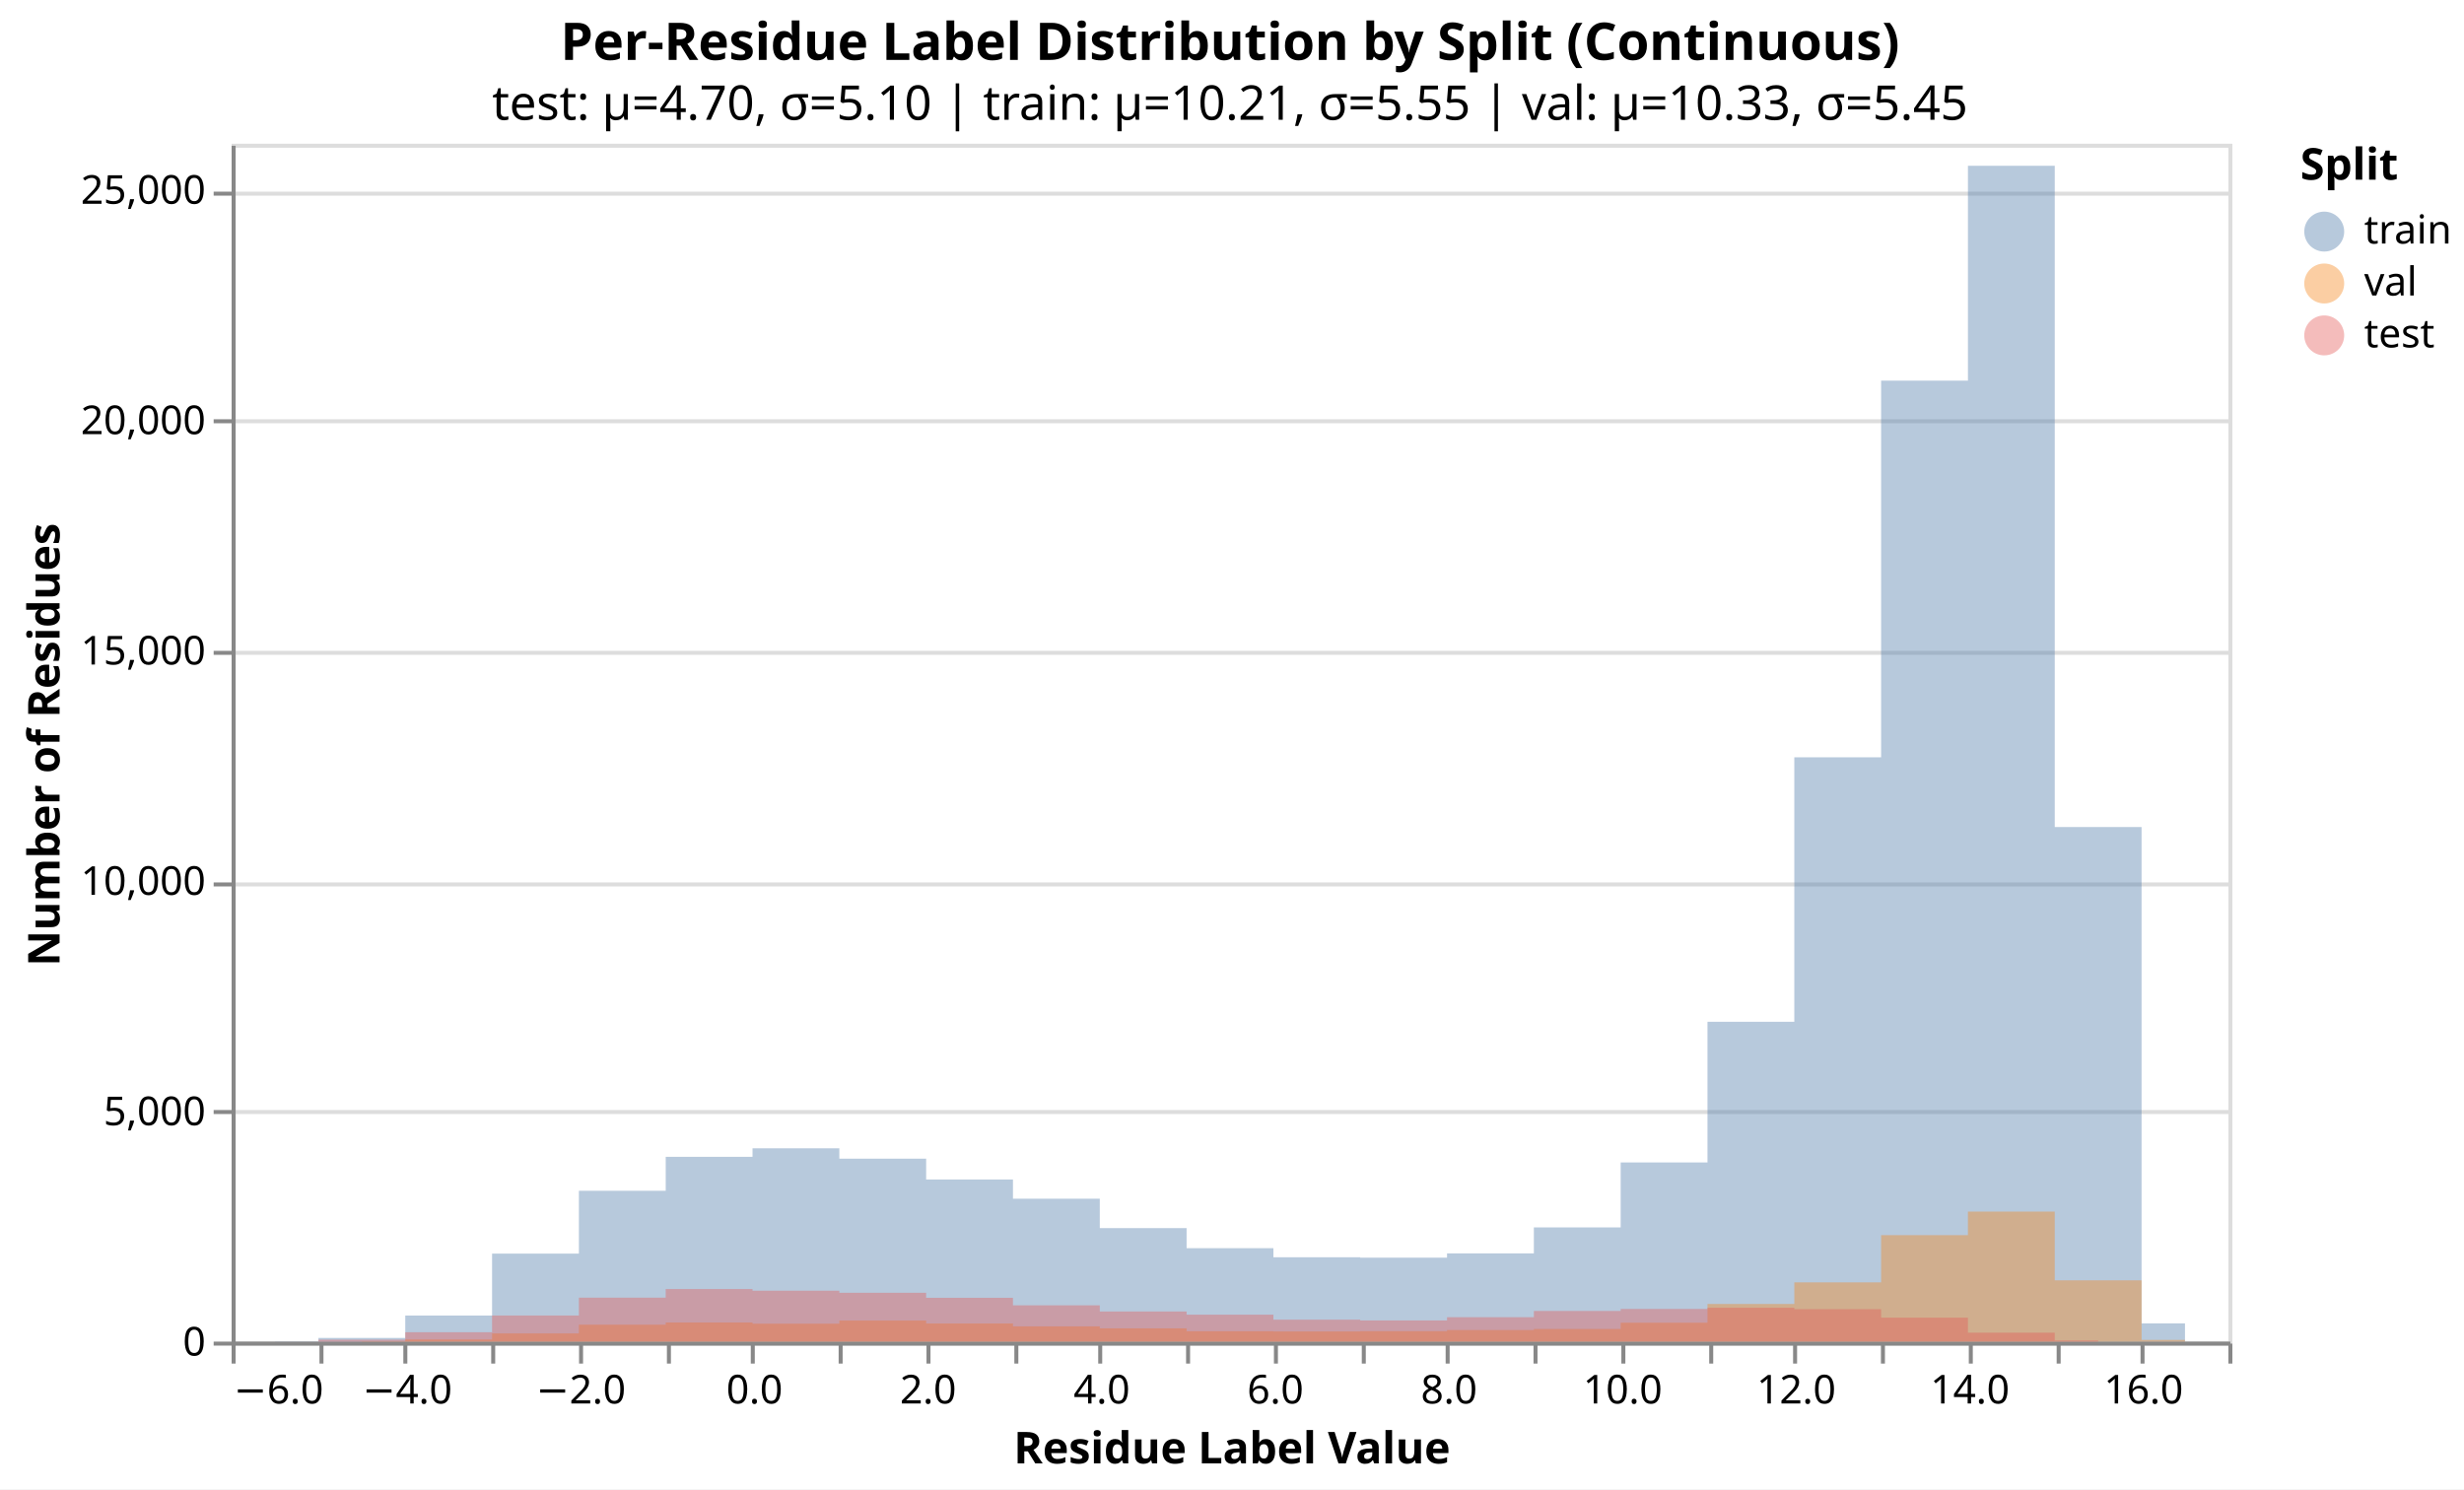
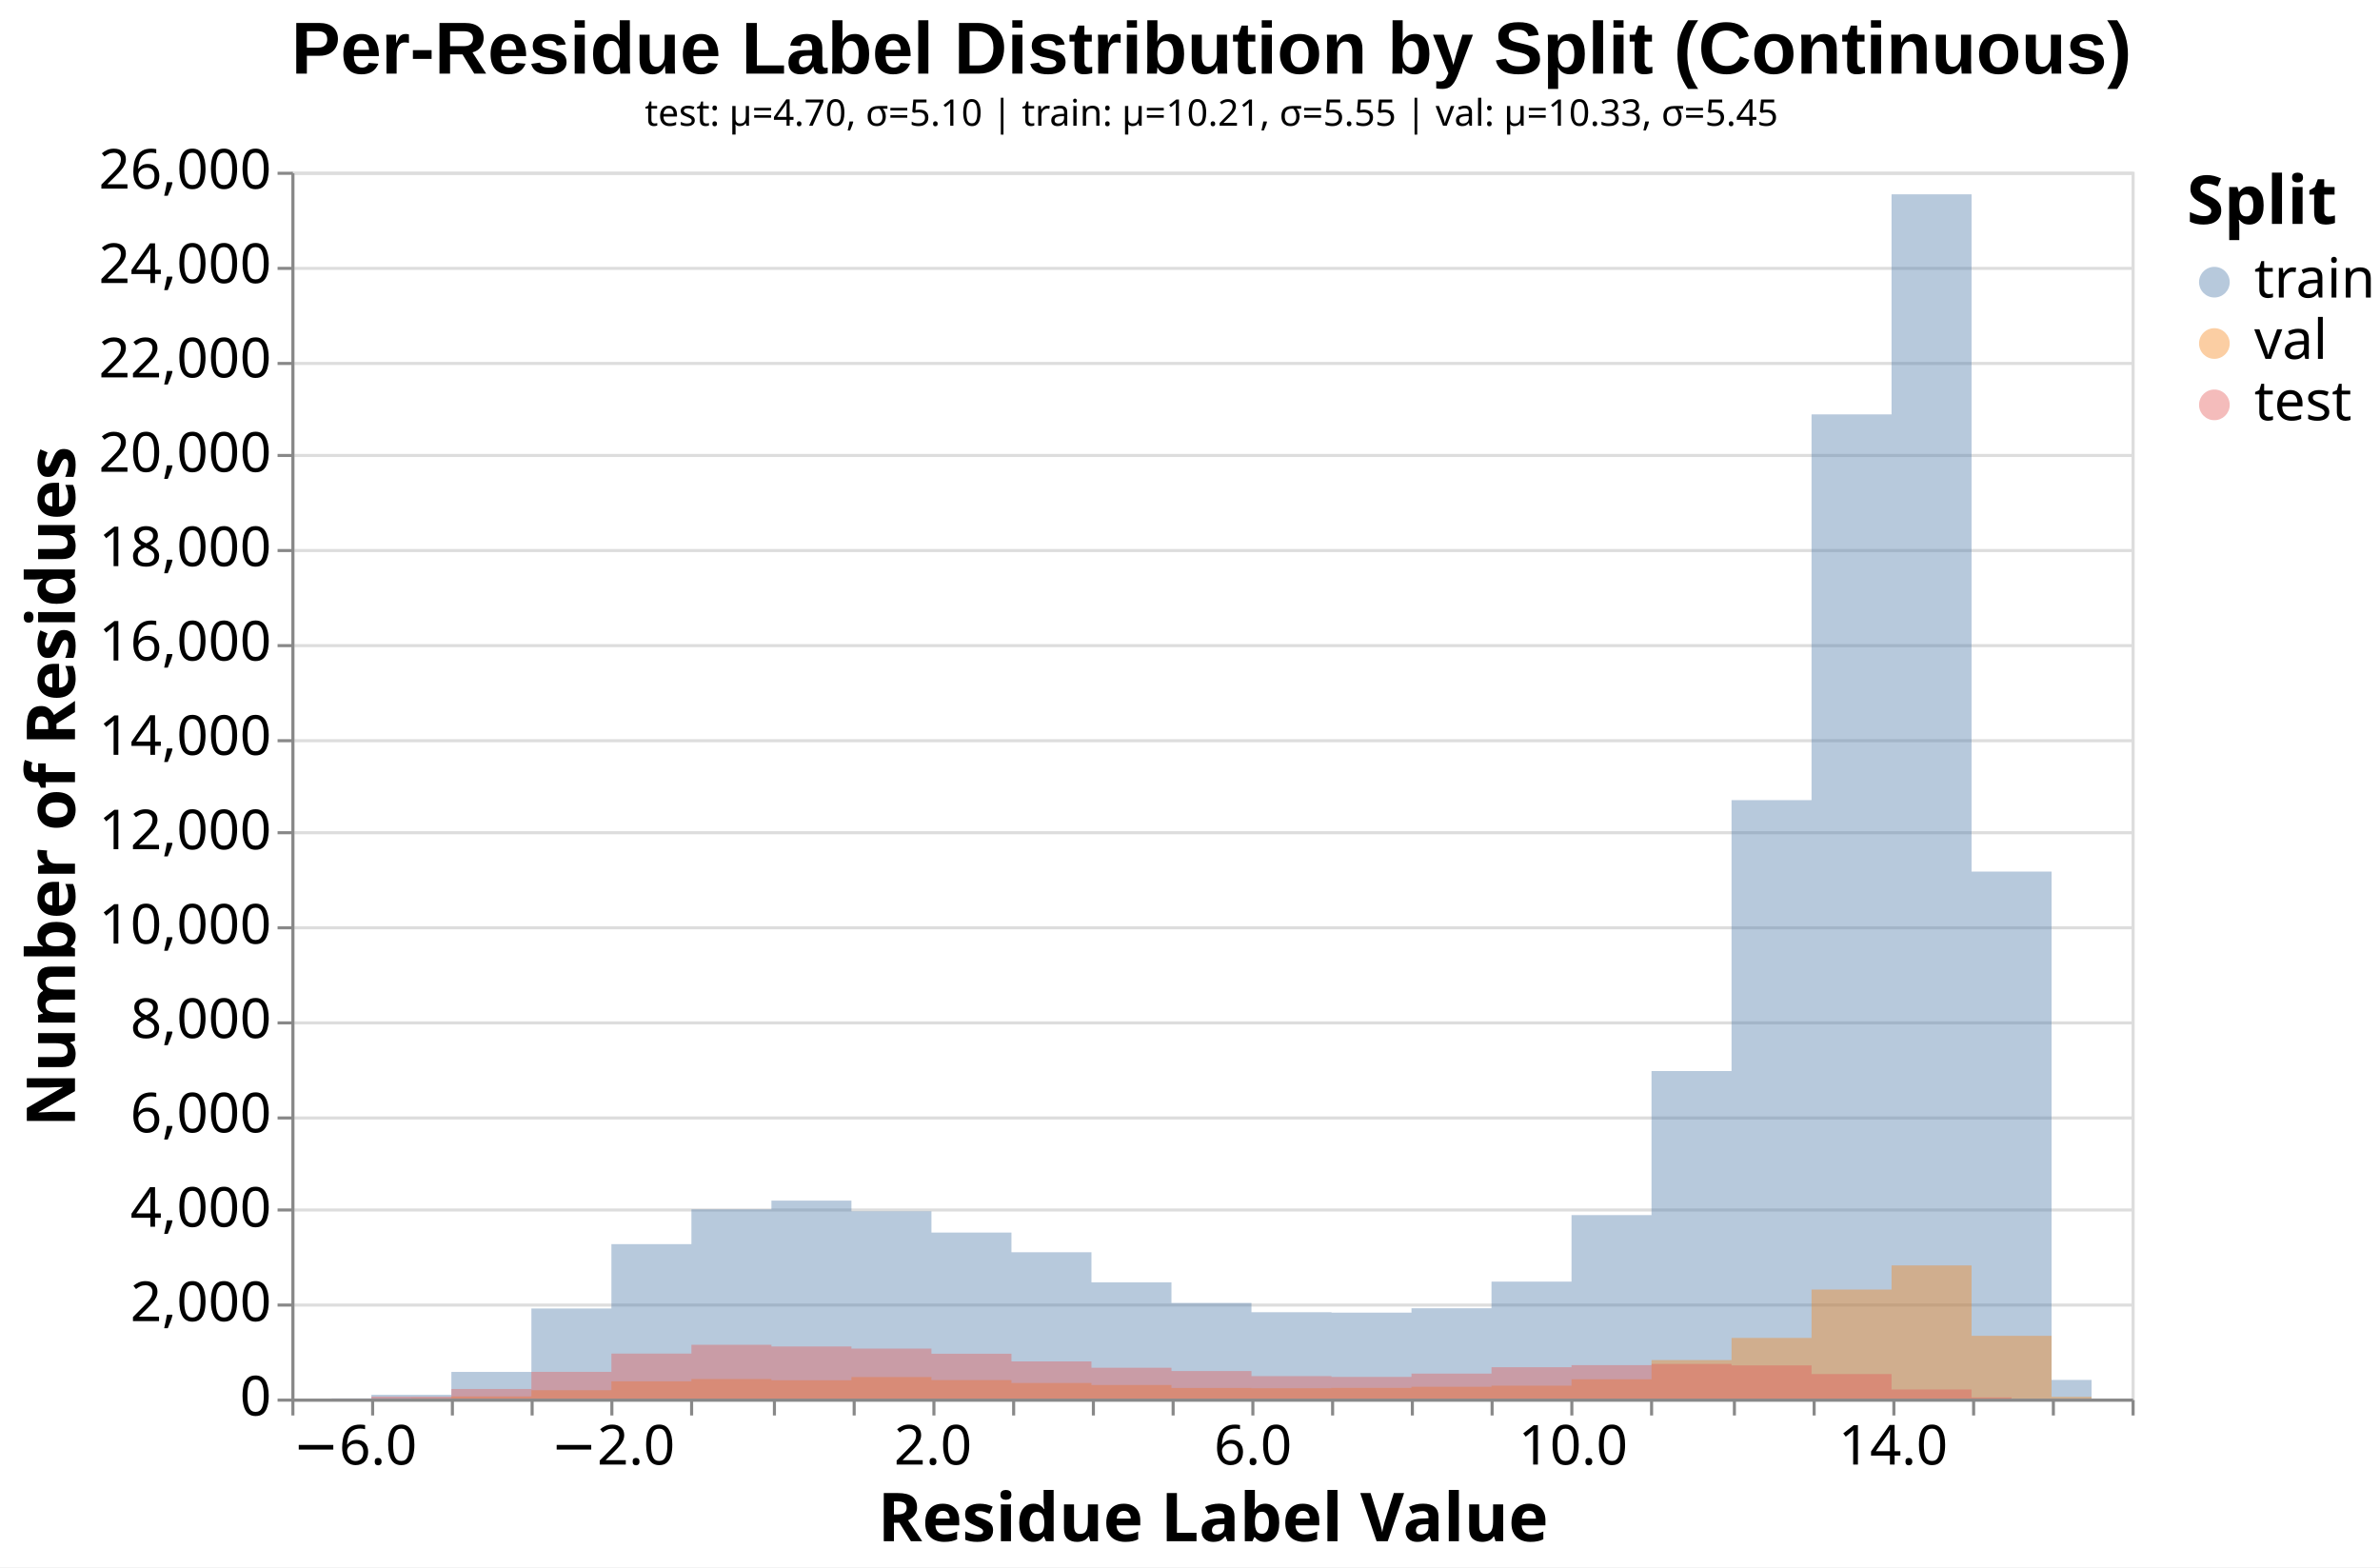
- <svg xmlns="http://www.w3.org/2000/svg" version="1.1" class="marks" width="617" height="373" viewBox="0 0 617 373">
-   <rect width="617" height="373" fill="white" />
-   <g fill="none" stroke-miterlimit="10" transform="translate(58,36)">
+ <svg xmlns="http://www.w3.org/2000/svg" version="1.1" class="marks" width="776" height="511" viewBox="0 0 776 511">
+   <rect width="776" height="511" fill="white" />
+   <g fill="none" stroke-miterlimit="10" transform="translate(95,56)">
    <g class="mark-group role-frame root" role="graphics-object" aria-roledescription="group mark container">
      <g transform="translate(0,0)">
-         <path class="background" aria-hidden="true" d="M0.5,0.5h500v300h-500Z" stroke="#ddd" />
+         <path class="background" aria-hidden="true" d="M0.5,0.5h600v400h-600Z" stroke="#ddd" />
        <g>
          <g class="mark-group role-axis" aria-hidden="true">
            <g transform="translate(0.5,0.5)">
              <path class="background" aria-hidden="true" d="M0,0h0v0h0Z" pointer-events="none" />
              <g>
                <g class="mark-rule role-axis-grid" pointer-events="none">
-                   <line transform="translate(0,300)" x2="500" y2="0" stroke="#ddd" stroke-width="1" opacity="1" />
-                   <line transform="translate(0,242)" x2="500" y2="0" stroke="#ddd" stroke-width="1" opacity="1" />
-                   <line transform="translate(0,185)" x2="500" y2="0" stroke="#ddd" stroke-width="1" opacity="1" />
-                   <line transform="translate(0,127)" x2="500" y2="0" stroke="#ddd" stroke-width="1" opacity="1" />
-                   <line transform="translate(0,69)" x2="500" y2="0" stroke="#ddd" stroke-width="1" opacity="1" />
-                   <line transform="translate(0,12)" x2="500" y2="0" stroke="#ddd" stroke-width="1" opacity="1" />
+                   <line transform="translate(0,400)" x2="600" y2="0" stroke="#ddd" stroke-width="1" opacity="1" />
+                   <line transform="translate(0,369)" x2="600" y2="0" stroke="#ddd" stroke-width="1" opacity="1" />
+                   <line transform="translate(0,338)" x2="600" y2="0" stroke="#ddd" stroke-width="1" opacity="1" />
+                   <line transform="translate(0,308)" x2="600" y2="0" stroke="#ddd" stroke-width="1" opacity="1" />
+                   <line transform="translate(0,277)" x2="600" y2="0" stroke="#ddd" stroke-width="1" opacity="1" />
+                   <line transform="translate(0,246)" x2="600" y2="0" stroke="#ddd" stroke-width="1" opacity="1" />
+                   <line transform="translate(0,215)" x2="600" y2="0" stroke="#ddd" stroke-width="1" opacity="1" />
+                   <line transform="translate(0,185)" x2="600" y2="0" stroke="#ddd" stroke-width="1" opacity="1" />
+                   <line transform="translate(0,154)" x2="600" y2="0" stroke="#ddd" stroke-width="1" opacity="1" />
+                   <line transform="translate(0,123)" x2="600" y2="0" stroke="#ddd" stroke-width="1" opacity="1" />
+                   <line transform="translate(0,92)" x2="600" y2="0" stroke="#ddd" stroke-width="1" opacity="1" />
+                   <line transform="translate(0,62)" x2="600" y2="0" stroke="#ddd" stroke-width="1" opacity="1" />
+                   <line transform="translate(0,31)" x2="600" y2="0" stroke="#ddd" stroke-width="1" opacity="1" />
+                   <line transform="translate(0,0)" x2="600" y2="0" stroke="#ddd" stroke-width="1" opacity="1" />
                </g>
              </g>
              <path class="foreground" aria-hidden="true" d="" pointer-events="none" display="none" />
            </g>
          </g>
          <g class="mark-group role-axis" role="graphics-symbol" aria-roledescription="axis" aria-label="X-axis titled 'Residue Label Value' for a linear scale with values from −6 to 17">
-             <g transform="translate(0.5,300.5)">
+             <g transform="translate(0.5,400.5)">
              <path class="background" aria-hidden="true" d="M0,0h0v0h0Z" pointer-events="none" />
              <g>
                <g class="mark-rule role-axis-tick" pointer-events="none">
                  <line transform="translate(0,0)" x2="0" y2="5" stroke="#888" stroke-width="1" opacity="1" />
-                   <line transform="translate(22,0)" x2="0" y2="5" stroke="#888" stroke-width="1" opacity="1" />
-                   <line transform="translate(43,0)" x2="0" y2="5" stroke="#888" stroke-width="1" opacity="1" />
-                   <line transform="translate(65,0)" x2="0" y2="5" stroke="#888" stroke-width="1" opacity="1" />
-                   <line transform="translate(87,0)" x2="0" y2="5" stroke="#888" stroke-width="1" opacity="1" />
-                   <line transform="translate(109,0)" x2="0" y2="5" stroke="#888" stroke-width="1" opacity="1" />
+                   <line transform="translate(26,0)" x2="0" y2="5" stroke="#888" stroke-width="1" opacity="1" />
+                   <line transform="translate(52,0)" x2="0" y2="5" stroke="#888" stroke-width="1" opacity="1" />
+                   <line transform="translate(78,0)" x2="0" y2="5" stroke="#888" stroke-width="1" opacity="1" />
+                   <line transform="translate(104,0)" x2="0" y2="5" stroke="#888" stroke-width="1" opacity="1" />
                  <line transform="translate(130,0)" x2="0" y2="5" stroke="#888" stroke-width="1" opacity="1" />
-                   <line transform="translate(152,0)" x2="0" y2="5" stroke="#888" stroke-width="1" opacity="1" />
-                   <line transform="translate(174,0)" x2="0" y2="5" stroke="#888" stroke-width="1" opacity="1" />
-                   <line transform="translate(196,0)" x2="0" y2="5" stroke="#888" stroke-width="1" opacity="1" />
-                   <line transform="translate(217,0)" x2="0" y2="5" stroke="#888" stroke-width="1" opacity="1" />
-                   <line transform="translate(239,0)" x2="0" y2="5" stroke="#888" stroke-width="1" opacity="1" />
+                   <line transform="translate(157,0)" x2="0" y2="5" stroke="#888" stroke-width="1" opacity="1" />
+                   <line transform="translate(183,0)" x2="0" y2="5" stroke="#888" stroke-width="1" opacity="1" />
+                   <line transform="translate(209,0)" x2="0" y2="5" stroke="#888" stroke-width="1" opacity="1" />
+                   <line transform="translate(235,0)" x2="0" y2="5" stroke="#888" stroke-width="1" opacity="1" />
                  <line transform="translate(261,0)" x2="0" y2="5" stroke="#888" stroke-width="1" opacity="1" />
-                   <line transform="translate(283,0)" x2="0" y2="5" stroke="#888" stroke-width="1" opacity="1" />
-                   <line transform="translate(304,0)" x2="0" y2="5" stroke="#888" stroke-width="1" opacity="1" />
-                   <line transform="translate(326,0)" x2="0" y2="5" stroke="#888" stroke-width="1" opacity="1" />
-                   <line transform="translate(348,0)" x2="0" y2="5" stroke="#888" stroke-width="1" opacity="1" />
-                   <line transform="translate(370,0)" x2="0" y2="5" stroke="#888" stroke-width="1" opacity="1" />
+                   <line transform="translate(287,0)" x2="0" y2="5" stroke="#888" stroke-width="1" opacity="1" />
+                   <line transform="translate(313,0)" x2="0" y2="5" stroke="#888" stroke-width="1" opacity="1" />
+                   <line transform="translate(339,0)" x2="0" y2="5" stroke="#888" stroke-width="1" opacity="1" />
+                   <line transform="translate(365,0)" x2="0" y2="5" stroke="#888" stroke-width="1" opacity="1" />
                  <line transform="translate(391,0)" x2="0" y2="5" stroke="#888" stroke-width="1" opacity="1" />
-                   <line transform="translate(413,0)" x2="0" y2="5" stroke="#888" stroke-width="1" opacity="1" />
-                   <line transform="translate(435,0)" x2="0" y2="5" stroke="#888" stroke-width="1" opacity="1" />
-                   <line transform="translate(457,0)" x2="0" y2="5" stroke="#888" stroke-width="1" opacity="1" />
-                   <line transform="translate(478,0)" x2="0" y2="5" stroke="#888" stroke-width="1" opacity="1" />
-                   <line transform="translate(500,0)" x2="0" y2="5" stroke="#888" stroke-width="1" opacity="1" />
+                   <line transform="translate(417,0)" x2="0" y2="5" stroke="#888" stroke-width="1" opacity="1" />
+                   <line transform="translate(443,0)" x2="0" y2="5" stroke="#888" stroke-width="1" opacity="1" />
+                   <line transform="translate(470,0)" x2="0" y2="5" stroke="#888" stroke-width="1" opacity="1" />
+                   <line transform="translate(496,0)" x2="0" y2="5" stroke="#888" stroke-width="1" opacity="1" />
+                   <line transform="translate(522,0)" x2="0" y2="5" stroke="#888" stroke-width="1" opacity="1" />
+                   <line transform="translate(548,0)" x2="0" y2="5" stroke="#888" stroke-width="1" opacity="1" />
+                   <line transform="translate(574,0)" x2="0" y2="5" stroke="#888" stroke-width="1" opacity="1" />
+                   <line transform="translate(600,0)" x2="0" y2="5" stroke="#888" stroke-width="1" opacity="1" />
                </g>
                <g class="mark-text role-axis-label" pointer-events="none">
-                   <text text-anchor="start" transform="translate(0,15)" font-family="sans-serif" font-size="10px" fill="#000" opacity="1">−6.0</text>
-                   <text text-anchor="middle" transform="translate(21.73913,15)" font-family="sans-serif" font-size="10px" fill="#000" opacity="0">−5.0</text>
-                   <text text-anchor="middle" transform="translate(43.47826,15)" font-family="sans-serif" font-size="10px" fill="#000" opacity="1">−4.0</text>
-                   <text text-anchor="middle" transform="translate(65.21739,15)" font-family="sans-serif" font-size="10px" fill="#000" opacity="0">−3.0</text>
-                   <text text-anchor="middle" transform="translate(86.95652,15)" font-family="sans-serif" font-size="10px" fill="#000" opacity="1">−2.0</text>
-                   <text text-anchor="middle" transform="translate(108.6957,15)" font-family="sans-serif" font-size="10px" fill="#000" opacity="0">−1.0</text>
-                   <text text-anchor="middle" transform="translate(130.4348,15)" font-family="sans-serif" font-size="10px" fill="#000" opacity="1">0.0</text>
-                   <text text-anchor="middle" transform="translate(152.1739,15)" font-family="sans-serif" font-size="10px" fill="#000" opacity="0">1.0</text>
-                   <text text-anchor="middle" transform="translate(173.913,15)" font-family="sans-serif" font-size="10px" fill="#000" opacity="1">2.0</text>
-                   <text text-anchor="middle" transform="translate(195.6522,15)" font-family="sans-serif" font-size="10px" fill="#000" opacity="0">3.0</text>
-                   <text text-anchor="middle" transform="translate(217.3913,15)" font-family="sans-serif" font-size="10px" fill="#000" opacity="1">4.0</text>
-                   <text text-anchor="middle" transform="translate(239.1304,15)" font-family="sans-serif" font-size="10px" fill="#000" opacity="0">5.0</text>
-                   <text text-anchor="middle" transform="translate(260.8696,15)" font-family="sans-serif" font-size="10px" fill="#000" opacity="1">6.0</text>
-                   <text text-anchor="middle" transform="translate(282.6087,15)" font-family="sans-serif" font-size="10px" fill="#000" opacity="0">7.0</text>
-                   <text text-anchor="middle" transform="translate(304.3478,15)" font-family="sans-serif" font-size="10px" fill="#000" opacity="1">8.0</text>
-                   <text text-anchor="middle" transform="translate(326.087,15)" font-family="sans-serif" font-size="10px" fill="#000" opacity="0">9.0</text>
-                   <text text-anchor="middle" transform="translate(347.8261,15)" font-family="sans-serif" font-size="10px" fill="#000" opacity="1">10.0</text>
-                   <text text-anchor="middle" transform="translate(369.5652,15)" font-family="sans-serif" font-size="10px" fill="#000" opacity="0">11.0</text>
-                   <text text-anchor="middle" transform="translate(391.3043,15)" font-family="sans-serif" font-size="10px" fill="#000" opacity="1">12.0</text>
-                   <text text-anchor="middle" transform="translate(413.0435,15)" font-family="sans-serif" font-size="10px" fill="#000" opacity="0">13.0</text>
-                   <text text-anchor="middle" transform="translate(434.7826,15)" font-family="sans-serif" font-size="10px" fill="#000" opacity="1">14.0</text>
-                   <text text-anchor="middle" transform="translate(456.5217,15)" font-family="sans-serif" font-size="10px" fill="#000" opacity="0">15.0</text>
-                   <text text-anchor="middle" transform="translate(478.2609,15)" font-family="sans-serif" font-size="10px" fill="#000" opacity="1">16.0</text>
-                   <text text-anchor="end" transform="translate(500,15)" font-family="sans-serif" font-size="10px" fill="#000" opacity="0">17.0</text>
+                   <text text-anchor="start" transform="translate(0,21)" font-family="sans-serif" font-size="18px" fill="#000" opacity="1">−6.0</text>
+                   <text text-anchor="middle" transform="translate(26.08696,21)" font-family="sans-serif" font-size="18px" fill="#000" opacity="0">−5.0</text>
+                   <text text-anchor="middle" transform="translate(52.17391,21)" font-family="sans-serif" font-size="18px" fill="#000" opacity="0">−4.0</text>
+                   <text text-anchor="middle" transform="translate(78.26087,21)" font-family="sans-serif" font-size="18px" fill="#000" opacity="0">−3.0</text>
+                   <text text-anchor="middle" transform="translate(104.3478,21)" font-family="sans-serif" font-size="18px" fill="#000" opacity="1">−2.0</text>
+                   <text text-anchor="middle" transform="translate(130.4348,21)" font-family="sans-serif" font-size="18px" fill="#000" opacity="0">−1.0</text>
+                   <text text-anchor="middle" transform="translate(156.5217,21)" font-family="sans-serif" font-size="18px" fill="#000" opacity="0">0.0</text>
+                   <text text-anchor="middle" transform="translate(182.6087,21)" font-family="sans-serif" font-size="18px" fill="#000" opacity="0">1.0</text>
+                   <text text-anchor="middle" transform="translate(208.6957,21)" font-family="sans-serif" font-size="18px" fill="#000" opacity="1">2.0</text>
+                   <text text-anchor="middle" transform="translate(234.7826,21)" font-family="sans-serif" font-size="18px" fill="#000" opacity="0">3.0</text>
+                   <text text-anchor="middle" transform="translate(260.8696,21)" font-family="sans-serif" font-size="18px" fill="#000" opacity="0">4.0</text>
+                   <text text-anchor="middle" transform="translate(286.9565,21)" font-family="sans-serif" font-size="18px" fill="#000" opacity="0">5.0</text>
+                   <text text-anchor="middle" transform="translate(313.0435,21)" font-family="sans-serif" font-size="18px" fill="#000" opacity="1">6.0</text>
+                   <text text-anchor="middle" transform="translate(339.1304,21)" font-family="sans-serif" font-size="18px" fill="#000" opacity="0">7.0</text>
+                   <text text-anchor="middle" transform="translate(365.2174,21)" font-family="sans-serif" font-size="18px" fill="#000" opacity="0">8.0</text>
+                   <text text-anchor="middle" transform="translate(391.3043,21)" font-family="sans-serif" font-size="18px" fill="#000" opacity="0">9.0</text>
+                   <text text-anchor="middle" transform="translate(417.3913,21)" font-family="sans-serif" font-size="18px" fill="#000" opacity="1">10.0</text>
+                   <text text-anchor="middle" transform="translate(443.4783,21)" font-family="sans-serif" font-size="18px" fill="#000" opacity="0">11.0</text>
+                   <text text-anchor="middle" transform="translate(469.5652,21)" font-family="sans-serif" font-size="18px" fill="#000" opacity="0">12.0</text>
+                   <text text-anchor="middle" transform="translate(495.6522,21)" font-family="sans-serif" font-size="18px" fill="#000" opacity="0">13.0</text>
+                   <text text-anchor="middle" transform="translate(521.7391,21)" font-family="sans-serif" font-size="18px" fill="#000" opacity="1">14.0</text>
+                   <text text-anchor="middle" transform="translate(547.8261,21)" font-family="sans-serif" font-size="18px" fill="#000" opacity="0">15.0</text>
+                   <text text-anchor="middle" transform="translate(573.913,21)" font-family="sans-serif" font-size="18px" fill="#000" opacity="0">16.0</text>
+                   <text text-anchor="end" transform="translate(600,21)" font-family="sans-serif" font-size="18px" fill="#000" opacity="0">17.0</text>
                </g>
                <g class="mark-rule role-axis-domain" pointer-events="none">
-                   <line transform="translate(0,0)" x2="500" y2="0" stroke="#888" stroke-width="1" opacity="1" />
+                   <line transform="translate(0,0)" x2="600" y2="0" stroke="#888" stroke-width="1" opacity="1" />
                </g>
                <g class="mark-text role-axis-title" pointer-events="none">
-                   <text text-anchor="middle" transform="translate(250,30)" font-family="sans-serif" font-size="11px" font-weight="bold" fill="#000" opacity="1">Residue Label Value</text>
+                   <text text-anchor="middle" transform="translate(300,46)" font-family="sans-serif" font-size="22px" font-weight="bold" fill="#000" opacity="1">Residue Label Value</text>
                </g>
              </g>
              <path class="foreground" aria-hidden="true" d="" pointer-events="none" display="none" />
            </g>
          </g>
          <g class="mark-group role-axis" role="graphics-symbol" aria-roledescription="axis" aria-label="Y-axis titled 'Number of Residues' for a linear scale with values from 0 to 26,000">
            <g transform="translate(0.5,0.5)">
              <path class="background" aria-hidden="true" d="M0,0h0v0h0Z" pointer-events="none" />
              <g>
                <g class="mark-rule role-axis-tick" pointer-events="none">
-                   <line transform="translate(0,300)" x2="-5" y2="0" stroke="#888" stroke-width="1" opacity="1" />
-                   <line transform="translate(0,242)" x2="-5" y2="0" stroke="#888" stroke-width="1" opacity="1" />
+                   <line transform="translate(0,400)" x2="-5" y2="0" stroke="#888" stroke-width="1" opacity="1" />
+                   <line transform="translate(0,369)" x2="-5" y2="0" stroke="#888" stroke-width="1" opacity="1" />
+                   <line transform="translate(0,338)" x2="-5" y2="0" stroke="#888" stroke-width="1" opacity="1" />
+                   <line transform="translate(0,308)" x2="-5" y2="0" stroke="#888" stroke-width="1" opacity="1" />
+                   <line transform="translate(0,277)" x2="-5" y2="0" stroke="#888" stroke-width="1" opacity="1" />
+                   <line transform="translate(0,246)" x2="-5" y2="0" stroke="#888" stroke-width="1" opacity="1" />
+                   <line transform="translate(0,215)" x2="-5" y2="0" stroke="#888" stroke-width="1" opacity="1" />
                  <line transform="translate(0,185)" x2="-5" y2="0" stroke="#888" stroke-width="1" opacity="1" />
-                   <line transform="translate(0,127)" x2="-5" y2="0" stroke="#888" stroke-width="1" opacity="1" />
-                   <line transform="translate(0,69)" x2="-5" y2="0" stroke="#888" stroke-width="1" opacity="1" />
-                   <line transform="translate(0,12)" x2="-5" y2="0" stroke="#888" stroke-width="1" opacity="1" />
+                   <line transform="translate(0,154)" x2="-5" y2="0" stroke="#888" stroke-width="1" opacity="1" />
+                   <line transform="translate(0,123)" x2="-5" y2="0" stroke="#888" stroke-width="1" opacity="1" />
+                   <line transform="translate(0,92)" x2="-5" y2="0" stroke="#888" stroke-width="1" opacity="1" />
+                   <line transform="translate(0,62)" x2="-5" y2="0" stroke="#888" stroke-width="1" opacity="1" />
+                   <line transform="translate(0,31)" x2="-5" y2="0" stroke="#888" stroke-width="1" opacity="1" />
+                   <line transform="translate(0,0)" x2="-5" y2="0" stroke="#888" stroke-width="1" opacity="1" />
                </g>
                <g class="mark-text role-axis-label" pointer-events="none">
-                   <text text-anchor="end" transform="translate(-7,303)" font-family="sans-serif" font-size="10px" fill="#000" opacity="1">0</text>
-                   <text text-anchor="end" transform="translate(-7,245.3077)" font-family="sans-serif" font-size="10px" fill="#000" opacity="1">5,000</text>
-                   <text text-anchor="end" transform="translate(-7,187.6154)" font-family="sans-serif" font-size="10px" fill="#000" opacity="1">10,000</text>
-                   <text text-anchor="end" transform="translate(-7,129.9231)" font-family="sans-serif" font-size="10px" fill="#000" opacity="1">15,000</text>
-                   <text text-anchor="end" transform="translate(-7,72.23077)" font-family="sans-serif" font-size="10px" fill="#000" opacity="1">20,000</text>
-                   <text text-anchor="end" transform="translate(-7,14.53846)" font-family="sans-serif" font-size="10px" fill="#000" opacity="1">25,000</text>
+                   <text text-anchor="end" transform="translate(-7,405)" font-family="sans-serif" font-size="18px" fill="#000" opacity="1">0</text>
+                   <text text-anchor="end" transform="translate(-7,374.2308)" font-family="sans-serif" font-size="18px" fill="#000" opacity="1">2,000</text>
+                   <text text-anchor="end" transform="translate(-7,343.4615)" font-family="sans-serif" font-size="18px" fill="#000" opacity="1">4,000</text>
+                   <text text-anchor="end" transform="translate(-7,312.6923)" font-family="sans-serif" font-size="18px" fill="#000" opacity="1">6,000</text>
+                   <text text-anchor="end" transform="translate(-7,281.9231)" font-family="sans-serif" font-size="18px" fill="#000" opacity="1">8,000</text>
+                   <text text-anchor="end" transform="translate(-7,251.1538)" font-family="sans-serif" font-size="18px" fill="#000" opacity="1">10,000</text>
+                   <text text-anchor="end" transform="translate(-7,220.3846)" font-family="sans-serif" font-size="18px" fill="#000" opacity="1">12,000</text>
+                   <text text-anchor="end" transform="translate(-7,189.6154)" font-family="sans-serif" font-size="18px" fill="#000" opacity="1">14,000</text>
+                   <text text-anchor="end" transform="translate(-7,158.8462)" font-family="sans-serif" font-size="18px" fill="#000" opacity="1">16,000</text>
+                   <text text-anchor="end" transform="translate(-7,128.0769)" font-family="sans-serif" font-size="18px" fill="#000" opacity="1">18,000</text>
+                   <text text-anchor="end" transform="translate(-7,97.30769)" font-family="sans-serif" font-size="18px" fill="#000" opacity="1">20,000</text>
+                   <text text-anchor="end" transform="translate(-7,66.53846)" font-family="sans-serif" font-size="18px" fill="#000" opacity="1">22,000</text>
+                   <text text-anchor="end" transform="translate(-7,35.76923)" font-family="sans-serif" font-size="18px" fill="#000" opacity="1">24,000</text>
+                   <text text-anchor="end" transform="translate(-7,5)" font-family="sans-serif" font-size="18px" fill="#000" opacity="1">26,000</text>
                </g>
                <g class="mark-rule role-axis-domain" pointer-events="none">
-                   <line transform="translate(0,300)" x2="0" y2="-300" stroke="#888" stroke-width="1" opacity="1" />
+                   <line transform="translate(0,400)" x2="0" y2="-400" stroke="#888" stroke-width="1" opacity="1" />
                </g>
                <g class="mark-text role-axis-title" pointer-events="none">
-                   <text text-anchor="middle" transform="translate(-41.58594,150) rotate(-90) translate(0,-2)" font-family="sans-serif" font-size="11px" font-weight="bold" fill="#000" opacity="1">Number of Residues</text>
+                   <text text-anchor="middle" transform="translate(-66.05469,200) rotate(-90) translate(0,-5)" font-family="sans-serif" font-size="22px" font-weight="bold" fill="#000" opacity="1">Number of Residues</text>
                </g>
              </g>
              <path class="foreground" aria-hidden="true" d="" pointer-events="none" display="none" />
            </g>
          </g>
          <g class="mark-group role-scope pathgroup" role="graphics-object" aria-roledescription="group mark container">
            <g transform="translate(0,0)">
-               <path class="background" aria-hidden="true" d="M0,0h500v300h-500Z" />
+               <path class="background" aria-hidden="true" d="M0,0h600v400h-600Z" />
              <g>
                <g class="mark-area role-mark marks" role="graphics-object" aria-roledescription="area mark container">
-                   <path aria-label="Residue Label Value: −6 – −5; Number of Residues: 5; Split: train; Label Range: −6.00 – −5.00; Count: 5" role="graphics-symbol" aria-roledescription="area mark" d="M10.87,299.942L21.739,299.942L21.739,299.077L43.478,299.077L43.478,293.469L65.217,293.469L65.217,277.962L86.957,277.962L86.957,262.223L108.696,262.223L108.696,253.719L130.435,253.719L130.435,251.585L152.174,251.585L152.174,254.181L173.913,254.181L173.913,259.396L195.652,259.396L195.652,264.208L217.391,264.208L217.391,271.569L239.13,271.569L239.13,276.6L260.87,276.6L260.87,278.873L282.609,278.873L282.609,278.977L304.348,278.977L304.348,277.904L326.087,277.904L326.087,271.396L347.826,271.396L347.826,255.127L369.565,255.127L369.565,219.9L391.304,219.9L391.304,153.658L413.043,153.658L413.043,59.331L434.783,59.331L434.783,5.515L456.522,5.515L456.522,171.127L478.261,171.127L478.261,295.431L489.13,295.431L489.13,300L478.261,300L478.261,300L456.522,300L456.522,300L434.783,300L434.783,300L413.043,300L413.043,300L391.304,300L391.304,300L369.565,300L369.565,300L347.826,300L347.826,300L326.087,300L326.087,300L304.348,300L304.348,300L282.609,300L282.609,300L260.87,300L260.87,300L239.13,300L239.13,300L217.391,300L217.391,300L195.652,300L195.652,300L173.913,300L173.913,300L152.174,300L152.174,300L130.435,300L130.435,300L108.696,300L108.696,300L86.957,300L86.957,300L65.217,300L65.217,300L43.478,300L43.478,300L21.739,300L21.739,300L10.87,300Z" fill="#4c78a8" opacity="0.4" />
+                   <path aria-label="Residue Label Value: −6 – −5; Number of Residues: 5; Split: train; Label Range: −6.00 – −5.00; Count: 5" role="graphics-symbol" aria-roledescription="area mark" d="M13.043,399.923L26.087,399.923L26.087,398.769L52.174,398.769L52.174,391.292L78.261,391.292L78.261,370.615L104.348,370.615L104.348,349.631L130.435,349.631L130.435,338.292L156.522,338.292L156.522,335.446L182.609,335.446L182.609,338.908L208.696,338.908L208.696,345.862L234.783,345.862L234.783,352.277L260.87,352.277L260.87,362.092L286.957,362.092L286.957,368.8L313.043,368.8L313.043,371.831L339.13,371.831L339.13,371.969L365.217,371.969L365.217,370.538L391.304,370.538L391.304,361.862L417.391,361.862L417.391,340.169L443.478,340.169L443.478,293.2L469.565,293.2L469.565,204.877L495.652,204.877L495.652,79.108L521.739,79.108L521.739,7.354L547.826,7.354L547.826,228.169L573.913,228.169L573.913,393.908L586.957,393.908L586.957,400L573.913,400L573.913,400L547.826,400L547.826,400L521.739,400L521.739,400L495.652,400L495.652,400L469.565,400L469.565,400L443.478,400L443.478,400L417.391,400L417.391,400L391.304,400L391.304,400L365.217,400L365.217,400L339.13,400L339.13,400L313.043,400L313.043,400L286.957,400L286.957,400L260.87,400L260.87,400L234.783,400L234.783,400L208.696,400L208.696,400L182.609,400L182.609,400L156.522,400L156.522,400L130.435,400L130.435,400L104.348,400L104.348,400L78.261,400L78.261,400L52.174,400L52.174,400L26.087,400L26.087,400L13.043,400Z" fill="#4c78a8" opacity="0.4" />
                </g>
              </g>
              <path class="foreground" aria-hidden="true" d="" display="none" />
            </g>
            <g transform="translate(0,0)">
-               <path class="background" aria-hidden="true" d="M0,0h500v300h-500Z" />
+               <path class="background" aria-hidden="true" d="M0,0h600v400h-600Z" />
              <g>
                <g class="mark-area role-mark marks" role="graphics-object" aria-roledescription="area mark container">
-                   <path aria-label="Residue Label Value: −5 – −4; Number of Residues: 7; Split: val; Label Range: −5.00 – −4.00; Count: 7" role="graphics-symbol" aria-roledescription="area mark" d="M32.609,299.919L43.478,299.919L43.478,299.469L65.217,299.469L65.217,297.946L86.957,297.946L86.957,295.765L108.696,295.765L108.696,295.212L130.435,295.212L130.435,295.512L152.174,295.512L152.174,294.727L173.913,294.727L173.913,295.465L195.652,295.465L195.652,296.181L217.391,296.181L217.391,296.677L239.13,296.677L239.13,297.404L260.87,297.404L260.87,297.462L282.609,297.462L282.609,297.381L304.348,297.381L304.348,297.104L326.087,297.104L326.087,296.838L347.826,296.838L347.826,295.269L369.565,295.269L369.565,290.573L391.304,290.573L391.304,285.162L413.043,285.162L413.043,273.335L434.783,273.335L434.783,267.438L456.522,267.438L456.522,284.654L478.261,284.654L478.261,299.573L489.13,299.573L489.13,300L478.261,300L478.261,300L456.522,300L456.522,300L434.783,300L434.783,300L413.043,300L413.043,300L391.304,300L391.304,300L369.565,300L369.565,300L347.826,300L347.826,300L326.087,300L326.087,300L304.348,300L304.348,300L282.609,300L282.609,300L260.87,300L260.87,300L239.13,300L239.13,300L217.391,300L217.391,300L195.652,300L195.652,300L173.913,300L173.913,300L152.174,300L152.174,300L130.435,300L130.435,300L108.696,300L108.696,300L86.957,300L86.957,300L65.217,300L65.217,300L43.478,300L43.478,300L32.609,300Z" fill="#f58518" opacity="0.4" />
+                   <path aria-label="Residue Label Value: −5 – −4; Number of Residues: 7; Split: val; Label Range: −5.00 – −4.00; Count: 7" role="graphics-symbol" aria-roledescription="area mark" d="M39.13,399.892L52.174,399.892L52.174,399.292L78.261,399.292L78.261,397.262L104.348,397.262L104.348,394.354L130.435,394.354L130.435,393.615L156.522,393.615L156.522,394.015L182.609,394.015L182.609,392.969L208.696,392.969L208.696,393.954L234.783,393.954L234.783,394.908L260.87,394.908L260.87,395.569L286.957,395.569L286.957,396.538L313.043,396.538L313.043,396.615L339.13,396.615L339.13,396.508L365.217,396.508L365.217,396.138L391.304,396.138L391.304,395.785L417.391,395.785L417.391,393.692L443.478,393.692L443.478,387.431L469.565,387.431L469.565,380.215L495.652,380.215L495.652,364.446L521.739,364.446L521.739,356.585L547.826,356.585L547.826,379.538L573.913,379.538L573.913,399.431L586.957,399.431L586.957,400L573.913,400L573.913,400L547.826,400L547.826,400L521.739,400L521.739,400L495.652,400L495.652,400L469.565,400L469.565,400L443.478,400L443.478,400L417.391,400L417.391,400L391.304,400L391.304,400L365.217,400L365.217,400L339.13,400L339.13,400L313.043,400L313.043,400L286.957,400L286.957,400L260.87,400L260.87,400L234.783,400L234.783,400L208.696,400L208.696,400L182.609,400L182.609,400L156.522,400L156.522,400L130.435,400L130.435,400L104.348,400L104.348,400L78.261,400L78.261,400L52.174,400L52.174,400L39.13,400Z" fill="#f58518" opacity="0.4" />
                </g>
              </g>
              <path class="foreground" aria-hidden="true" d="" display="none" />
            </g>
            <g transform="translate(0,0)">
-               <path class="background" aria-hidden="true" d="M0,0h500v300h-500Z" />
+               <path class="background" aria-hidden="true" d="M0,0h600v400h-600Z" />
              <g>
                <g class="mark-area role-mark marks" role="graphics-object" aria-roledescription="area mark container">
-                   <path aria-label="Residue Label Value: −6 – −5; Number of Residues: 1; Split: test; Label Range: −6.00 – −5.00; Count: 1" role="graphics-symbol" aria-roledescription="area mark" d="M10.87,299.988L21.739,299.988L21.739,299.515L43.478,299.515L43.478,297.646L65.217,297.646L65.217,293.458L86.957,293.458L86.957,288.992L108.696,288.992L108.696,286.835L130.435,286.835L130.435,287.25L152.174,287.25L152.174,287.769L173.913,287.769L173.913,289.027L195.652,289.027L195.652,290.908L217.391,290.908L217.391,292.454L239.13,292.454L239.13,293.262L260.87,293.262L260.87,294.508L282.609,294.508L282.609,294.692L304.348,294.692L304.348,293.885L326.087,293.885L326.087,292.327L347.826,292.327L347.826,291.819L369.565,291.819L369.565,291.519L391.304,291.519L391.304,291.877L413.043,291.877L413.043,294L434.783,294L434.783,297.762L456.522,297.762L456.522,299.712L467.391,299.712L467.391,300L456.522,300L456.522,300L434.783,300L434.783,300L413.043,300L413.043,300L391.304,300L391.304,300L369.565,300L369.565,300L347.826,300L347.826,300L326.087,300L326.087,300L304.348,300L304.348,300L282.609,300L282.609,300L260.87,300L260.87,300L239.13,300L239.13,300L217.391,300L217.391,300L195.652,300L195.652,300L173.913,300L173.913,300L152.174,300L152.174,300L130.435,300L130.435,300L108.696,300L108.696,300L86.957,300L86.957,300L65.217,300L65.217,300L43.478,300L43.478,300L21.739,300L21.739,300L10.87,300Z" fill="#e45756" opacity="0.4" />
+                   <path aria-label="Residue Label Value: −6 – −5; Number of Residues: 1; Split: test; Label Range: −6.00 – −5.00; Count: 1" role="graphics-symbol" aria-roledescription="area mark" d="M13.043,399.985L26.087,399.985L26.087,399.354L52.174,399.354L52.174,396.862L78.261,396.862L78.261,391.277L104.348,391.277L104.348,385.323L130.435,385.323L130.435,382.446L156.522,382.446L156.522,383L182.609,383L182.609,383.692L208.696,383.692L208.696,385.369L234.783,385.369L234.783,387.877L260.87,387.877L260.87,389.938L286.957,389.938L286.957,391.015L313.043,391.015L313.043,392.677L339.13,392.677L339.13,392.923L365.217,392.923L365.217,391.846L391.304,391.846L391.304,389.769L417.391,389.769L417.391,389.092L443.478,389.092L443.478,388.692L469.565,388.692L469.565,389.169L495.652,389.169L495.652,392L521.739,392L521.739,397.015L547.826,397.015L547.826,399.615L560.87,399.615L560.87,400L547.826,400L547.826,400L521.739,400L521.739,400L495.652,400L495.652,400L469.565,400L469.565,400L443.478,400L443.478,400L417.391,400L417.391,400L391.304,400L391.304,400L365.217,400L365.217,400L339.13,400L339.13,400L313.043,400L313.043,400L286.957,400L286.957,400L260.87,400L260.87,400L234.783,400L234.783,400L208.696,400L208.696,400L182.609,400L182.609,400L156.522,400L156.522,400L130.435,400L130.435,400L104.348,400L104.348,400L78.261,400L78.261,400L52.174,400L52.174,400L26.087,400L26.087,400L13.043,400Z" fill="#e45756" opacity="0.4" />
                </g>
              </g>
              <path class="foreground" aria-hidden="true" d="" display="none" />
            </g>
          </g>
          <g class="mark-group role-legend" role="graphics-symbol" aria-roledescription="legend" aria-label="Symbol legend titled 'Split' for fill color with 3 values: train, val, test">
-             <g transform="translate(518,0)">
-               <path class="background" aria-hidden="true" d="M0,0h36v53h-36Z" pointer-events="none" />
+             <g transform="translate(618,0)">
+               <path class="background" aria-hidden="true" d="M0,0h58v85h-58Z" pointer-events="none" />
              <g>
                <g class="mark-group role-legend-entry">
-                   <g transform="translate(0,16)">
+                   <g transform="translate(0,27)">
                    <path class="background" aria-hidden="true" d="M0,0h0v0h0Z" pointer-events="none" />
                    <g>
                      <g class="mark-group role-scope" role="graphics-object" aria-roledescription="group mark container">
                        <g transform="translate(0,0)">
-                           <path class="background" aria-hidden="true" d="M0,0h35.453v11h-35.453Z" pointer-events="none" opacity="1" />
+                           <path class="background" aria-hidden="true" d="M0,0h57.016v18h-57.016Z" pointer-events="none" opacity="1" />
                          <g>
                            <g class="mark-symbol role-legend-symbol" pointer-events="none">
-                               <path transform="translate(6,6)" d="M5,0A5,5,0,1,1,-5,0A5,5,0,1,1,5,0" fill="#4c78a8" stroke-width="1.5" opacity="0.4" />
+                               <path transform="translate(9,9)" d="M5,0A5,5,0,1,1,-5,0A5,5,0,1,1,5,0" fill="#4c78a8" stroke-width="1.5" opacity="0.4" />
                            </g>
                            <g class="mark-text role-legend-label" pointer-events="none">
-                               <text text-anchor="start" transform="translate(16,9)" font-family="sans-serif" font-size="10px" fill="#000" opacity="1">train</text>
+                               <text text-anchor="start" transform="translate(22,14)" font-family="sans-serif" font-size="18px" fill="#000" opacity="1">train</text>
                            </g>
                          </g>
                          <path class="foreground" aria-hidden="true" d="" pointer-events="none" display="none" />
                        </g>
-                         <g transform="translate(0,13)">
-                           <path class="background" aria-hidden="true" d="M0,0h35.453v11h-35.453Z" pointer-events="none" opacity="1" />
+                         <g transform="translate(0,20)">
+                           <path class="background" aria-hidden="true" d="M0,0h57.016v18h-57.016Z" pointer-events="none" opacity="1" />
                          <g>
                            <g class="mark-symbol role-legend-symbol" pointer-events="none">
-                               <path transform="translate(6,6)" d="M5,0A5,5,0,1,1,-5,0A5,5,0,1,1,5,0" fill="#f58518" stroke-width="1.5" opacity="0.4" />
+                               <path transform="translate(9,9)" d="M5,0A5,5,0,1,1,-5,0A5,5,0,1,1,5,0" fill="#f58518" stroke-width="1.5" opacity="0.4" />
                            </g>
                            <g class="mark-text role-legend-label" pointer-events="none">
-                               <text text-anchor="start" transform="translate(16,9)" font-family="sans-serif" font-size="10px" fill="#000" opacity="1">val</text>
+                               <text text-anchor="start" transform="translate(22,14)" font-family="sans-serif" font-size="18px" fill="#000" opacity="1">val</text>
                            </g>
                          </g>
                          <path class="foreground" aria-hidden="true" d="" pointer-events="none" display="none" />
                        </g>
-                         <g transform="translate(0,26)">
-                           <path class="background" aria-hidden="true" d="M0,0h35.453v11h-35.453Z" pointer-events="none" opacity="1" />
+                         <g transform="translate(0,40)">
+                           <path class="background" aria-hidden="true" d="M0,0h57.016v18h-57.016Z" pointer-events="none" opacity="1" />
                          <g>
                            <g class="mark-symbol role-legend-symbol" pointer-events="none">
-                               <path transform="translate(6,6)" d="M5,0A5,5,0,1,1,-5,0A5,5,0,1,1,5,0" fill="#e45756" stroke-width="1.5" opacity="0.4" />
+                               <path transform="translate(9,9)" d="M5,0A5,5,0,1,1,-5,0A5,5,0,1,1,5,0" fill="#e45756" stroke-width="1.5" opacity="0.4" />
                            </g>
                            <g class="mark-text role-legend-label" pointer-events="none">
-                               <text text-anchor="start" transform="translate(16,9)" font-family="sans-serif" font-size="10px" fill="#000" opacity="1">test</text>
+                               <text text-anchor="start" transform="translate(22,14)" font-family="sans-serif" font-size="18px" fill="#000" opacity="1">test</text>
                            </g>
                          </g>
                          <path class="foreground" aria-hidden="true" d="" pointer-events="none" display="none" />
                        </g>
                      </g>
                    </g>
                    <path class="foreground" aria-hidden="true" d="" pointer-events="none" display="none" />
                  </g>
                </g>
                <g class="mark-text role-legend-title" pointer-events="none">
-                   <text text-anchor="start" transform="translate(0,9)" font-family="sans-serif" font-size="11px" font-weight="bold" fill="#000" opacity="1">Split</text>
+                   <text text-anchor="start" transform="translate(0,17)" font-family="sans-serif" font-size="22px" font-weight="bold" fill="#000" opacity="1">Split</text>
                </g>
              </g>
              <path class="foreground" aria-hidden="true" d="" pointer-events="none" display="none" />
            </g>
          </g>
          <g class="mark-group role-title">
-             <g transform="translate(250,-31)">
+             <g transform="translate(300,-51)">
              <path class="background" aria-hidden="true" d="M0,0h0v0h0Z" pointer-events="none" />
              <g>
                <g class="mark-text role-title-text" role="graphics-symbol" aria-roledescription="title" aria-label="Title text 'Per-Residue Label Distribution by Split (Continuous)'" pointer-events="none">
-                   <text text-anchor="middle" transform="translate(0,10)" font-family="sans-serif" font-size="13px" font-weight="bold" fill="#000" opacity="1">Per-Residue Label Distribution by Split (Continuous)</text>
+                   <text text-anchor="middle" transform="translate(0,19)" font-family="Liberation Sans" font-size="24px" font-weight="bold" fill="#000" opacity="1">Per-Residue Label Distribution by Split (Continuous)</text>
                </g>
                <g class="mark-text role-title-subtitle" role="graphics-symbol" aria-roledescription="subtitle" aria-label="Subtitle text 'test: μ=4.70, σ=5.10 | train: μ=10.21, σ=5.55 | val: μ=10.33, σ=5.45'" pointer-events="none">
-                   <text text-anchor="middle" transform="translate(0,25)" font-family="sans-serif" font-size="12px" fill="#000" opacity="1">test: μ=4.70, σ=5.10 | train: μ=10.21, σ=5.55 | val: μ=10.33, σ=5.45</text>
+                   <text text-anchor="middle" transform="translate(0,36)" font-family="sans-serif" font-size="12px" fill="#000" opacity="1">test: μ=4.70, σ=5.10 | train: μ=10.21, σ=5.55 | val: μ=10.33, σ=5.45</text>
                </g>
              </g>
              <path class="foreground" aria-hidden="true" d="" pointer-events="none" display="none" />
            </g>
          </g>
        </g>
        <path class="foreground" aria-hidden="true" d="" display="none" />
      </g>
    </g>
  </g>
</svg>
